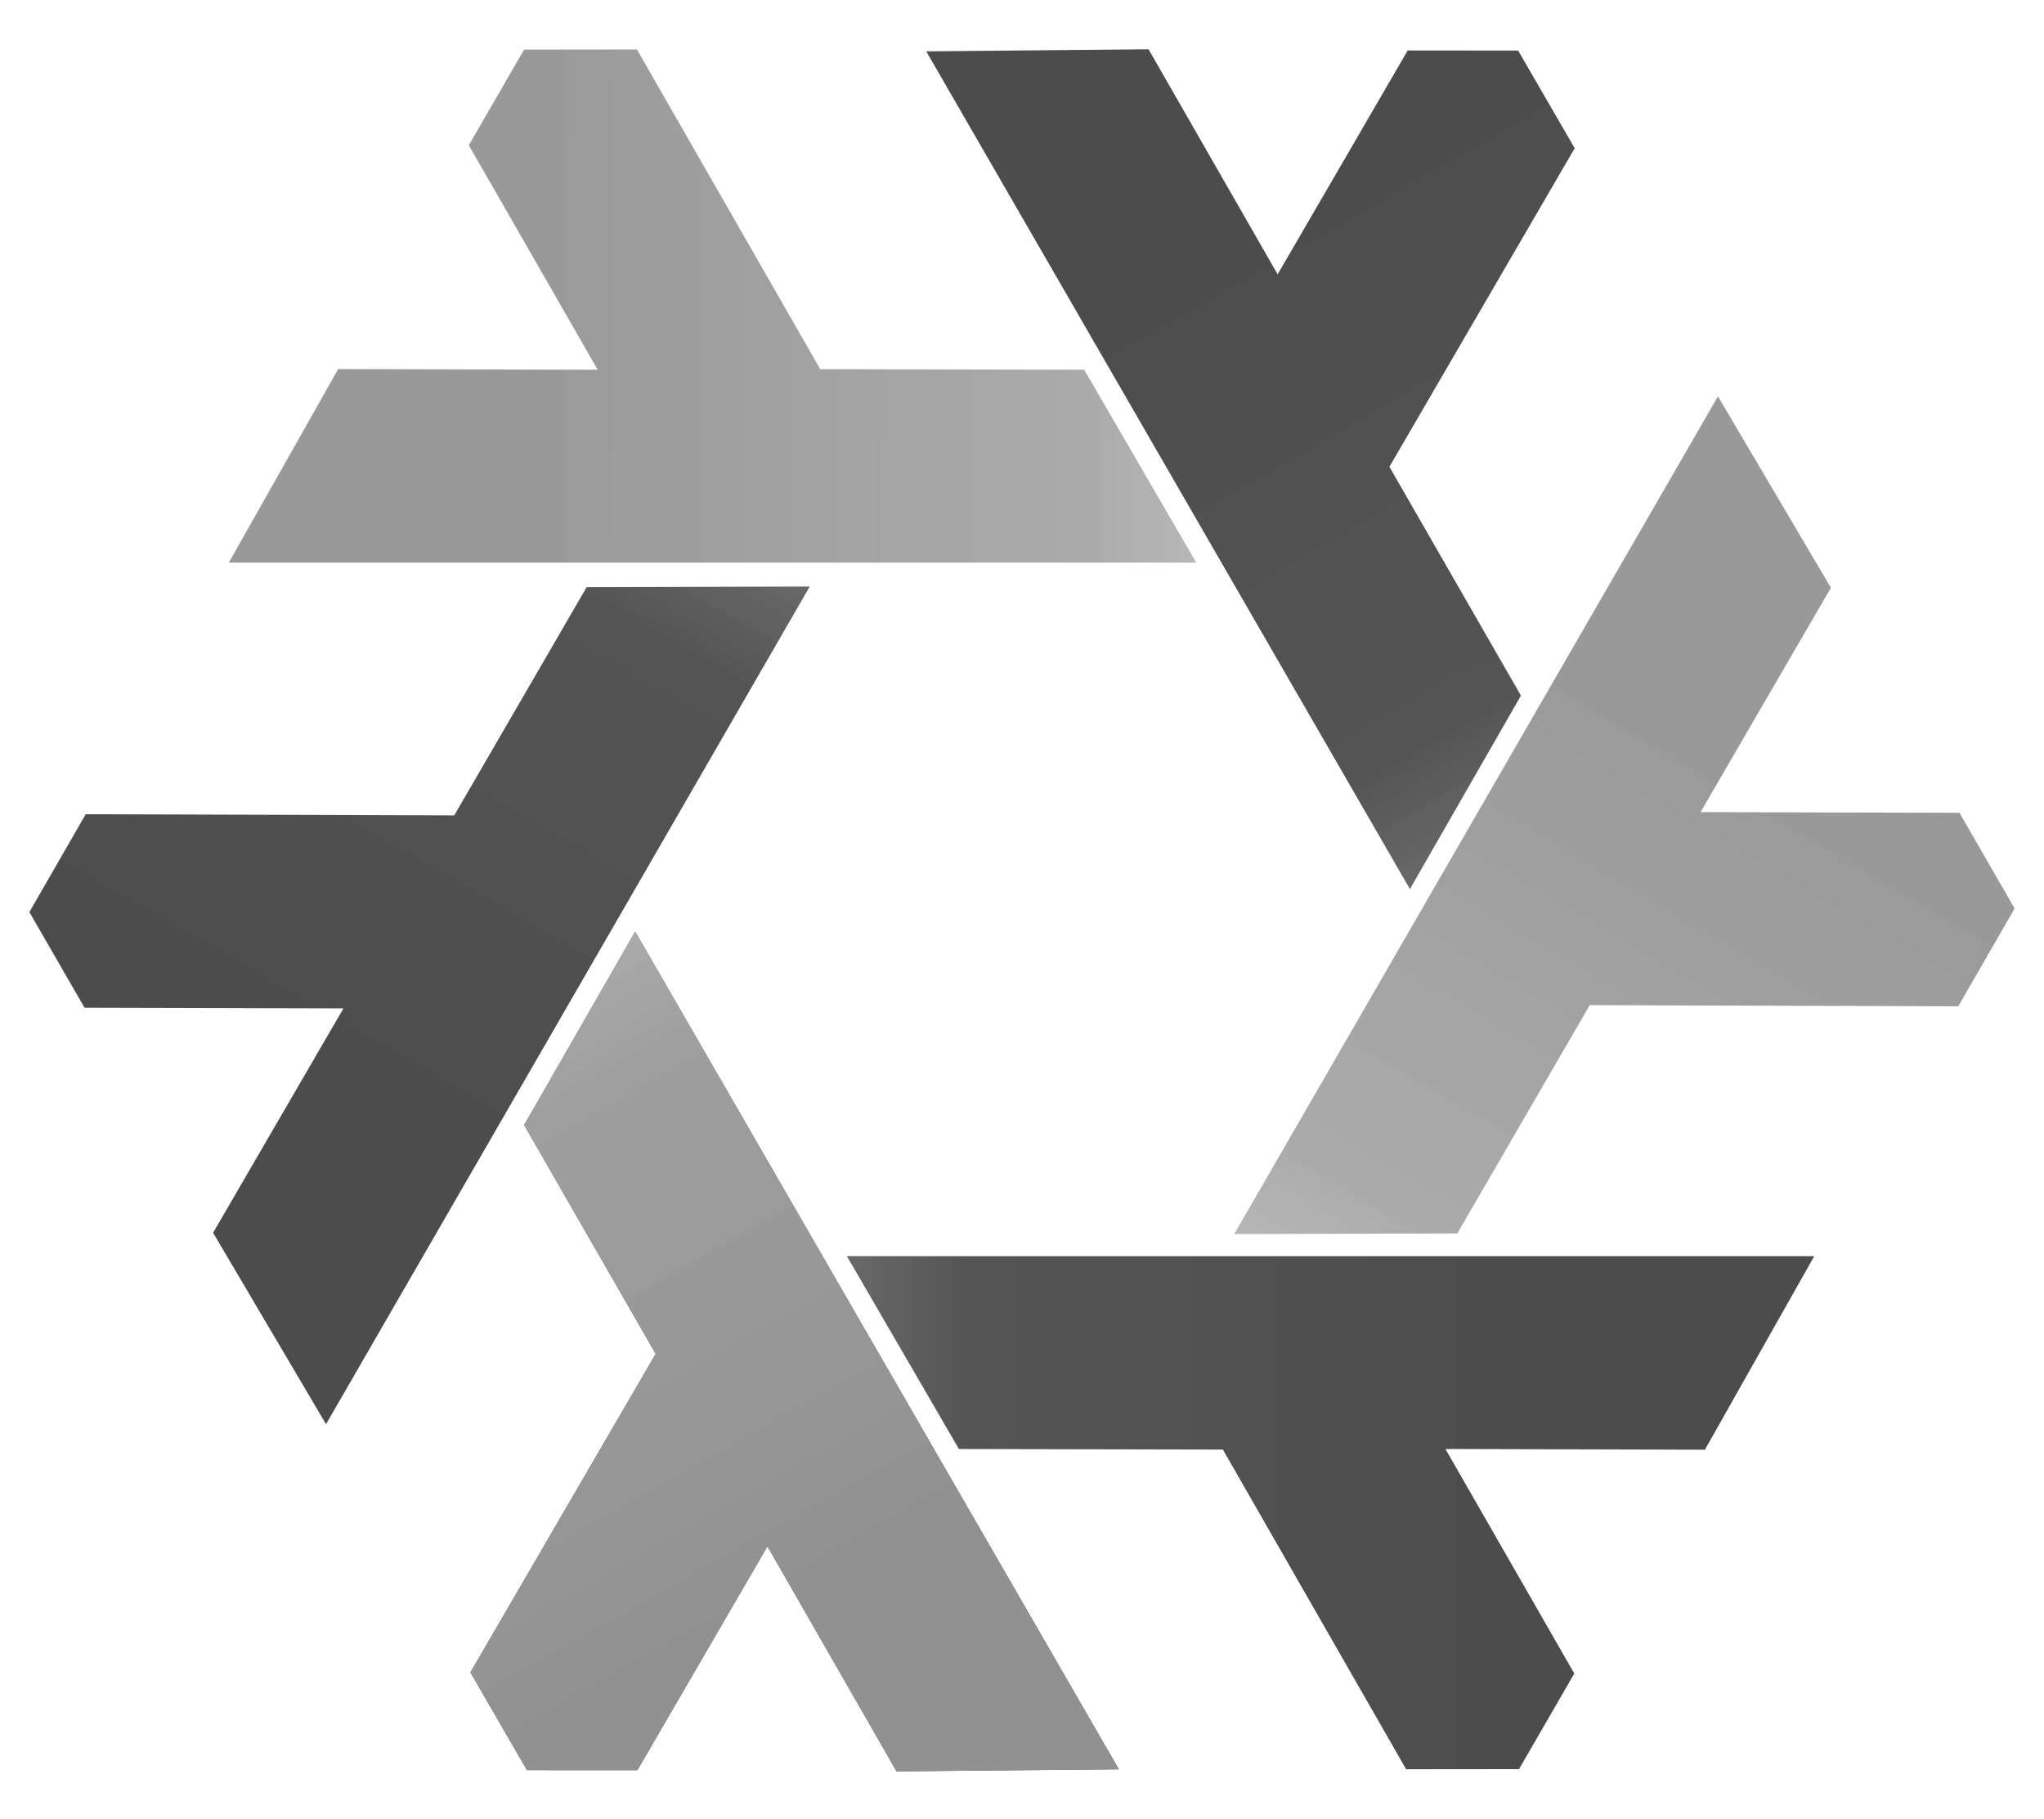
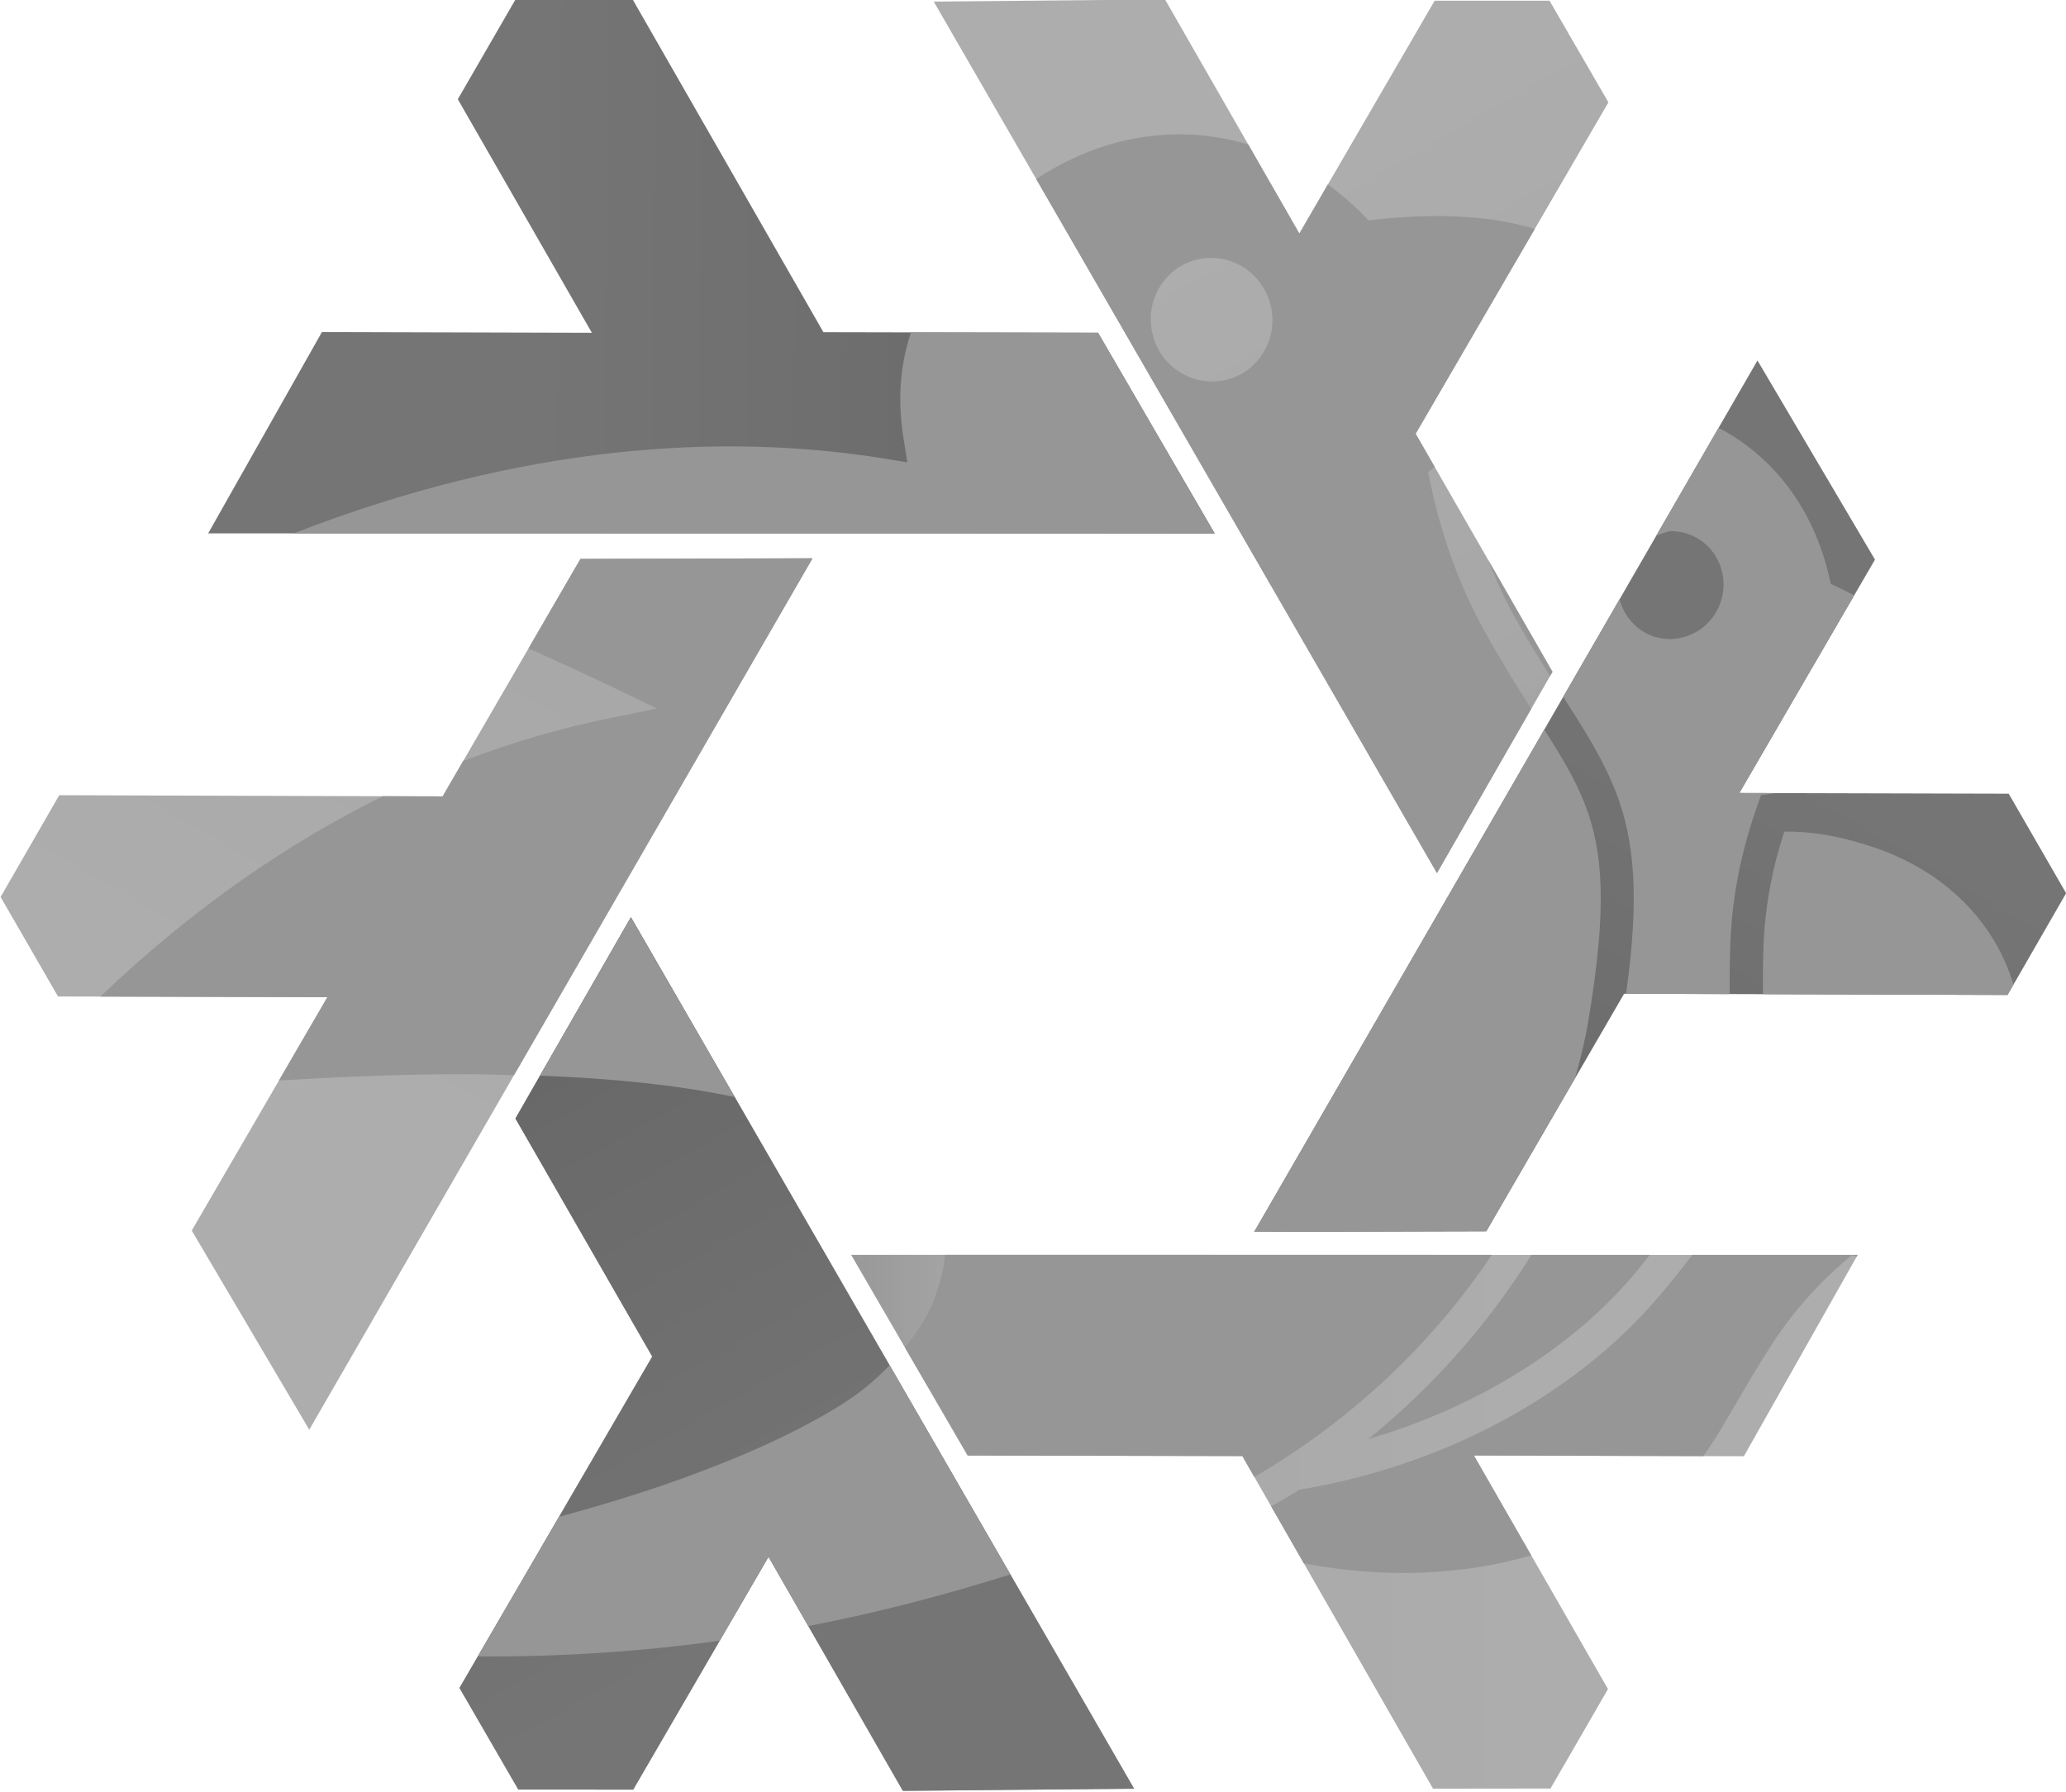
- <svg xmlns="http://www.w3.org/2000/svg" xmlns:xlink="http://www.w3.org/1999/xlink" width="145.748mm" height="129.696mm" viewBox="0 0 516.429 459.554" id="svg2" version="1.1">
+ <svg xmlns="http://www.w3.org/2000/svg" xmlns:xlink="http://www.w3.org/1999/xlink" width="141.592mm" height="122.806mm" viewBox="0 0 501.704 435.14" id="svg2" version="1.1">
  <defs id="defs4">
    <linearGradient xlink:href="#linearGradient4706" gradientUnits="userSpaceOnUse" gradientTransform="translate(70.65034,-1055.151)" x1="200.597" y1="351.411" x2="290.087" y2="506.188" id="linearGradient6415" />
    <linearGradient id="linearGradient4706">
      <stop style="stop-color:#929292;stop-opacity:1" offset="0" id="stop5564-1" />
      <stop id="stop5566-1" offset="0.243" style="stop-color:#a7a7a7;stop-opacity:1" />
      <stop style="stop-color:#adadad;stop-opacity:1" offset="1" id="stop5568-1" />
    </linearGradient>
    <linearGradient xlink:href="#linearGradient4789" gradientUnits="userSpaceOnUse" gradientTransform="translate(864.6959,-1491.341)" x1="-584.199" y1="782.336" x2="-496.297" y2="937.714" id="linearGradient3722" />
    <linearGradient id="linearGradient4789">
      <stop style="stop-color:#5c5c5c;stop-opacity:1" offset="0" id="stop5055-1" />
      <stop id="stop5057-1" offset="0.232" style="stop-color:#696969;stop-opacity:1" />
      <stop style="stop-color:#757575;stop-opacity:1" offset="1" id="stop5059-1" />
    </linearGradient>
-     <clipPath clipPathUnits="userSpaceOnUse" id="clipPath95">
-       <use x="0" y="0" xlink:href="#layer3" id="use96" transform="translate(-0.03939325,-16.76041)" />
-     </clipPath>
-     <clipPath clipPathUnits="userSpaceOnUse" id="clipPath97">
-       <use x="0" y="0" xlink:href="#layer3" id="use98" transform="translate(-0.03939325,-16.76041)" />
-     </clipPath>
-     <clipPath clipPathUnits="userSpaceOnUse" id="clipPath99">
-       <use x="0" y="0" xlink:href="#layer3" id="use100" transform="translate(-0.03939325,-16.76041)" />
-     </clipPath>
-     <filter style="color-interpolation-filters:sRGB" id="filter408" x="0" y="0" width="1" height="1">
-       <feColorMatrix values="1.176 -0 -0 0 -0.109 -0 1.176 -0 0 -0.109 -0 -0 1.176 0 -0.109 0 0 0 1 0 " id="feColorMatrix408" />
-     </filter>
-     <filter style="color-interpolation-filters:sRGB" id="filter409" x="0" y="0" width="1" height="1">
-       <feColorMatrix values="1.176 -0 -0 0 -0.109 -0 1.176 -0 0 -0.109 -0 -0 1.176 0 -0.109 0 0 0 1 0 " id="feColorMatrix409" />
-     </filter>
-     <filter style="color-interpolation-filters:sRGB" id="filter410" x="0" y="0" width="1" height="1">
-       <feColorMatrix values="1.176 -0 -0 0 -0.109 -0 1.176 -0 0 -0.109 -0 -0 1.176 0 -0.109 0 0 0 1 0 " id="feColorMatrix410" />
-     </filter>
-     <filter style="color-interpolation-filters:sRGB" id="filter411" x="0" y="0" width="1" height="1">
-       <feColorMatrix values="1.176 -0 -0 0 -0.109 -0 1.176 -0 0 -0.109 -0 -0 1.176 0 -0.109 0 0 0 1 0 " id="feColorMatrix411" />
-     </filter>
-     <filter style="color-interpolation-filters:sRGB" id="filter412" x="0" y="0" width="1" height="1">
-       <feColorMatrix values="1.176 -0 -0 0 -0.109 -0 1.176 -0 0 -0.109 -0 -0 1.176 0 -0.109 0 0 0 1 0 " id="feColorMatrix412" />
-     </filter>
-     <filter style="color-interpolation-filters:sRGB" id="filter413" x="0" y="0" width="1" height="1">
-       <feColorMatrix values="1.176 -0 -0 0 -0.109 -0 1.176 -0 0 -0.109 -0 -0 1.176 0 -0.109 0 0 0 1 0 " id="feColorMatrix413" />
-     </filter>
-     <filter style="color-interpolation-filters:sRGB" id="filter414" x="0" y="0" width="1" height="1">
-       <feColorMatrix values="1.176 -0 -0 0 -0.109 -0 1.176 -0 0 -0.109 -0 -0 1.176 0 -0.109 0 0 0 1 0 " id="feColorMatrix414" />
-     </filter>
-     <filter style="color-interpolation-filters:sRGB" id="filter415" x="0" y="0" width="1" height="1">
-       <feColorMatrix values="1.176 -0 -0 0 -0.109 -0 1.176 -0 0 -0.109 -0 -0 1.176 0 -0.109 0 0 0 1 0 " id="feColorMatrix415" />
-     </filter>
-     <filter style="color-interpolation-filters:sRGB" id="filter416" x="0" y="0" width="1" height="1">
-       <feColorMatrix values="1.176 -0 -0 0 -0.109 -0 1.176 -0 0 -0.109 -0 -0 1.176 0 -0.109 0 0 0 1 0 " id="feColorMatrix416" />
-     </filter>
-     <filter style="color-interpolation-filters:sRGB" id="filter417" x="0" y="0" width="1" height="1">
-       <feColorMatrix values="1.176 -0 -0 0 -0.109 -0 1.176 -0 0 -0.109 -0 -0 1.176 0 -0.109 0 0 0 1 0 " id="feColorMatrix417" />
-     </filter>
  </defs>
-   <g id="g437" transform="translate(7.273128,12.58618)">
-     <g id="layer3" style="display:inline;opacity:1;mix-blend-mode:exclusion" transform="translate(-156.3387,933.1905)">
-       <path id="path3336-6" d="m 309.549,-710.388 122.197,211.675 -56.157,0.527 -32.624,-56.869 -32.856,56.565 -27.902,-0.011 -14.291,-24.69 46.81,-80.49 -33.229,-57.826 z" style="opacity:1;fill:url(#linearGradient6415);fill-opacity:1;fill-rule:evenodd;stroke:none;stroke-width:3;stroke-linecap:butt;stroke-linejoin:round;stroke-miterlimit:4;stroke-dasharray:none;stroke-opacity:1;filter:url(#filter411)" />
-       <use height="100%" width="100%" transform="rotate(60,407.1116,-715.7872)" id="use3439-6" xlink:href="#path3336-6" y="0" x="0" style="filter:url(#filter412)" />
-       <use height="100%" width="100%" transform="rotate(-60,407.3118,-715.7002)" id="use3445-0" xlink:href="#path3336-6" y="0" x="0" style="filter:url(#filter413)" />
-       <use height="100%" width="100%" transform="rotate(180,407.4187,-715.7565)" id="use3449-5" xlink:href="#path3336-6" y="0" x="0" style="filter:url(#filter414)" />
-       <path style="color:#000000;clip-rule:nonzero;display:inline;overflow:visible;visibility:visible;opacity:1;isolation:auto;mix-blend-mode:normal;color-interpolation:sRGB;color-interpolation-filters:linearRGB;solid-color:#000000;solid-opacity:1;fill:url(#linearGradient3722);fill-opacity:1;fill-rule:evenodd;stroke:none;stroke-width:3;stroke-linecap:butt;stroke-linejoin:round;stroke-miterlimit:4;stroke-dasharray:none;stroke-dashoffset:0;stroke-opacity:1;filter:url(#filter415);color-rendering:auto;image-rendering:auto;shape-rendering:auto;text-rendering:auto;enable-background:accumulate" d="m 309.549,-710.388 122.197,211.675 -56.157,0.527 -32.624,-56.869 -32.856,56.565 -27.902,-0.011 -14.291,-24.69 46.81,-80.49 -33.229,-57.826 z" id="path4260-0" />
-       <use height="100%" width="100%" transform="rotate(120,407.3392,-716.0836)" id="use4354-5" xlink:href="#path4260-0" y="0" x="0" style="display:inline;filter:url(#filter416)" />
-       <use height="100%" width="100%" transform="rotate(-120,407.2882,-715.87)" id="use4362-2" xlink:href="#path4260-0" y="0" x="0" style="display:inline;filter:url(#filter417)" />
+   <g id="g437" style="display:inline;opacity:1">
+     <g id="layer3" style="display:inline;opacity:1;mix-blend-mode:normal" transform="translate(-156.3387,933.1905)">
+       <path id="path3336-6" d="m 309.549,-710.388 122.197,211.675 -56.157,0.527 -32.624,-56.869 -32.856,56.565 -27.902,-0.011 -14.291,-24.69 46.81,-80.49 -33.229,-57.826 z" style="opacity:1;fill:url(#linearGradient6415);fill-opacity:1;fill-rule:evenodd;stroke:none;stroke-width:3;stroke-linecap:butt;stroke-linejoin:round;stroke-miterlimit:4;stroke-dasharray:none;stroke-opacity:1" />
+       <use height="100%" width="100%" transform="rotate(60,407.1116,-715.7872)" id="use3439-6" xlink:href="#path3336-6" y="0" x="0" />
+       <use height="100%" width="100%" transform="rotate(-60,407.3118,-715.7002)" id="use3445-0" xlink:href="#path3336-6" y="0" x="0" />
+       <use height="100%" width="100%" transform="rotate(180,407.4187,-715.7565)" id="use3449-5" xlink:href="#path3336-6" y="0" x="0" />
+       <path style="color:#000000;clip-rule:nonzero;display:inline;overflow:visible;visibility:visible;opacity:1;isolation:auto;mix-blend-mode:normal;color-interpolation:sRGB;color-interpolation-filters:linearRGB;solid-color:#000000;solid-opacity:1;fill:url(#linearGradient3722);fill-opacity:1;fill-rule:evenodd;stroke:none;stroke-width:3;stroke-linecap:butt;stroke-linejoin:round;stroke-miterlimit:4;stroke-dasharray:none;stroke-dashoffset:0;stroke-opacity:1;color-rendering:auto;image-rendering:auto;shape-rendering:auto;text-rendering:auto;enable-background:accumulate" d="m 309.549,-710.388 122.197,211.675 -56.157,0.527 -32.624,-56.869 -32.856,56.565 -27.902,-0.011 -14.291,-24.69 46.81,-80.49 -33.229,-57.826 z" id="path4260-0" />
+       <use height="100%" width="100%" transform="rotate(120,407.3392,-716.0836)" id="use4354-5" xlink:href="#path4260-0" y="0" x="0" style="display:inline" />
+       <use height="100%" width="100%" transform="rotate(-120,407.2882,-715.87)" id="use4362-2" xlink:href="#path4260-0" y="0" x="0" style="display:inline" />
    </g>
-     <g id="layer1" style="display:inline;mix-blend-mode:exclusion" transform="translate(0.03939325,16.76041)">
-       <path d="m 392.95,81.031 a 65.819,65.819 0 0 0 -15.975,1.689 l -1.068,0.283 a 281.995,281.995 0 0 1 -20.116,17.937 c 2.343,10.32 5.808,21.064 11.943,32.07 10.657,19.092 19.44,29.291 24.595,42.542 5.154,13.251 6.048,28.834 1.264,57.232 -5.928,35.198 -27.352,72.488 -61.34,100.003 26.371,-7.693 48.852,-21.881 63.748,-39.077 16.051,-18.558 21.413,-29.052 23.298,-39.633 1.874,-10.57 0.109,-22.165 0.872,-41.845 0.469,-12.673 3.171,-23.756 6.604,-33.509 l 0.828,-2.343 2.463,-0.327 c 21.979,-2.844 41.845,-8.456 52.121,-15.082 -3.302,-14.831 -17.316,-26.349 -35.873,-35.089 l -1.765,-0.839 -0.447,-1.907 C 438.216,97.856 418.482,81.565 392.95,81.031 Z m 12.771,31.22 a 12.88,13.131 17.73 0 1 3.868,0.599 12.88,13.131 17.73 0 1 8.282,16.422 12.88,13.131 17.73 0 1 -16.28,8.587 12.88,13.131 17.73 0 1 -8.271,-16.422 12.88,13.131 17.73 0 1 12.401,-9.186 z" fill="#b2b2b2" id="path3" style="display:inline;opacity:1;mix-blend-mode:exclusion;stroke-width:10.897;filter:url(#filter410)" clip-path="url(#clipPath95)" transform="translate(-3.2496462e-6)" />
-       <path d="m 286.757,15.867 c -15.953,-0.087 -32.321,6.277 -46.378,19.942 -18.471,17.926 -24.202,34.064 -20.966,54.213 l 0.883,5.525 -5.514,-0.904 c -40.581,-6.571 -90.795,-3.247 -147.928,19.865 16.803,7.192 47.62,19.212 81.837,35.634 l 10.843,5.22 -11.791,2.397 C 102.574,166.911 48.972,193.359 0.011,251.07 21.914,249.37 66.679,244.096 113.363,244.172 c 25.946,0.043 51.522,1.842 72.357,7.247 20.835,5.394 39.774,17.762 42.433,26.818 2.659,9.056 1.155,13.828 -1.471,20.922 -2.626,7.094 -10.712,17.839 -21.903,24.954 -11.191,7.116 -25.358,13.316 -40.101,18.59 -29.477,10.559 -60.849,17.305 -74.7,18.59 -2.942,0.272 -4.13,1.329 -5.263,3.389 -1.133,2.07 -1.754,5.296 -1.853,8.685 -0.109,4.522 0.588,6.887 1.853,8.674 1.264,1.787 3.269,2.506 5.34,2.648 87.035,5.884 152.124,-16.019 199.384,-34.762 54.377,-24.933 88.735,-74.155 96.189,-118.473 4.686,-27.777 3.672,-41.387 -0.828,-52.971 -4.511,-11.595 -13.153,-21.892 -24.115,-41.54 -7.04,-12.641 -10.973,-25.031 -13.403,-36.571 l -0.523,-2.43 1.94,-1.558 C 368.845,80.247 385.245,62.604 391.195,49.778 378.991,36.778 357.861,34.032 334.236,36.56 l -1.94,0.196 -1.362,-1.384 C 318.348,22.547 302.711,15.976 286.757,15.867 Z m 7.083,30.011 c 6.92,-0.109 13.033,4.697 14.689,11.551 1.961,8.064 -2.888,16.171 -10.81,18.089 A 14.896,14.896 0 0 1 279.849,64.37 c -1.961,-8.064 2.877,-16.171 10.799,-18.089 a 14.493,14.493 0 0 1 3.182,-0.403 z" fill="#ececec" id="path2" style="display:inline;opacity:1;mix-blend-mode:exclusion;stroke-width:10.897;filter:url(#filter409)" clip-path="url(#clipPath97)" transform="translate(-3.2496462e-6)" />
-       <path d="m 433.378,185.273 h -0.12 a 100.591,100.591 0 0 0 -5.034,27.232 c -0.719,19.037 1.21,30.621 -0.981,42.956 -2.179,12.336 -8.663,24.475 -25.151,43.512 -19.615,22.666 -50.693,40.189 -86.61,46.117 -6.68,4.272 -13.73,8.173 -21.151,11.66 27.951,10.516 57.177,11.093 80.344,3.487 40.821,-13.393 37.66,-23.015 55.957,-51.042 a 93.715,93.715 0 0 1 19.092,-21.108 c 19.037,8.304 37.78,13.621 49.473,12.314 6.277,-14.569 -0.163,-31.449 -10.854,-47.402 8.772,-27.243 -4.533,-54.518 -33.999,-64.162 -7.693,-2.517 -14.602,-3.705 -20.966,-3.574 z m 22.121,39.992 a 11.137,11.333 48.68 0 1 8.532,3.727 11.137,11.333 48.68 0 1 -1.166,15.855 11.137,11.333 48.68 0 1 -15.866,-0.872 11.137,11.333 48.68 0 1 1.166,-15.855 11.137,11.333 48.68 0 1 7.323,-2.855 z M 272.831,346.485 c 0.327,0.196 0.687,0.371 1.024,0.567 l 1.057,-0.403 z" fill="#787878" id="path1" style="display:inline;opacity:1;mix-blend-mode:exclusion;stroke-width:10.897;filter:url(#filter408)" clip-path="url(#clipPath99)" transform="translate(-3.2496462e-6)" />
+     <g id="layer1-2" style="display:inline;opacity:1;mix-blend-mode:normal" transform="translate(0.03649185,16.75725)">
+       <path d="m 371.857,288.059 c -10.172,16.262 -23.412,31.621 -39.604,44.729 26.371,-7.693 48.852,-21.883 63.748,-39.078 1.808,-2.091 3.025,-3.751 4.572,-5.649 z" style="display:inline;opacity:1;mix-blend-mode:normal;fill:#969696;fill-opacity:1;stroke-width:10.897" id="path41" />
+       <path d="m 379.571,152.499 c 5.249,8.212 9.698,15.19 12.757,23.055 4.632,11.909 5.782,25.789 2.503,49.076 l 25.159,0.079 c -0.019,-3.804 0.003,-7.879 0.181,-12.475 0.469,-12.673 3.17,-23.757 6.603,-33.51 l 0.828,-2.342 2.463,-0.328 c 0.358,-0.046 0.685,-0.124 1.042,-0.172 l -8.765,-0.022 27.887,-47.994 c -1.298,-0.665 -2.566,-1.346 -3.915,-1.981 l -1.765,-0.839 -0.447,-1.908 C 440.281,106.723 430.596,94.136 417.302,87.154 l -15.183,26.296 a 12.88,13.131 17.73 0 1 3.602,-1.198 12.88,13.131 17.73 0 1 3.869,0.599 12.88,13.131 17.73 0 1 8.282,16.423 12.88,13.131 17.73 0 1 -16.28,8.586 12.88,13.131 17.73 0 1 -8.333,-9.067 z" style="display:inline;opacity:1;mix-blend-mode:normal;fill:#969696;fill-opacity:1;stroke-width:10.897" id="path39" />
+       <path d="m 361.4,119.34 c 1.747,4.507 3.763,9.06 6.334,13.671 3.067,5.495 5.92,10.139 8.635,14.445 l 0.593,-1.033 z" style="display:inline;opacity:1;mix-blend-mode:normal;fill:#969696;fill-opacity:1;stroke-width:10.897" id="path38" />
+       <path d="m 374.981,160.449 -70.453,122.014 56.358,-0.146 21.552,-37.152 c 1.315,-4.598 2.428,-9.182 3.19,-13.709 4.686,-27.777 3.673,-41.387 -0.828,-52.971 -2.286,-5.875 -5.647,-11.442 -9.818,-18.036 z" style="display:inline;opacity:1;mix-blend-mode:normal;fill:#969696;fill-opacity:1;stroke-width:10.897" id="path62" />
+       <path d="m 71.28,112.8 223.643,0.011 -28.306,-48.735 -45.432,-0.092 c -2.741,8.206 -3.275,16.683 -1.772,26.038 l 0.883,5.524 -5.513,-0.905 C 175.257,88.241 126.575,91.285 71.28,112.8 Z" style="display:inline;opacity:1;mix-blend-mode:normal;fill:#969696;fill-opacity:1;stroke-width:10.897" id="path61" />
+       <path d="m 124.782,244.403 72.495,-125.552 -56.36,0.146 -12.603,21.729 c 6.635,2.992 13.366,6.048 20.378,9.413 l 10.842,5.22 -11.79,2.397 c -11.311,2.292 -23.151,5.671 -35.314,10.351 l -4.975,8.578 -14.474,-0.046 C 70.392,187.736 47.105,203.559 24.325,225.312 L 79.463,225.457 67.708,245.686 c 14.588,-0.858 29.806,-1.54 45.656,-1.514 3.833,0.006 7.615,0.142 11.418,0.231 z" style="display:inline;opacity:1;mix-blend-mode:normal;fill:#969696;fill-opacity:1;stroke-width:10.897" id="path57" />
+       <path d="m 216.003,314.884 c -3.215,3.333 -6.995,6.54 -11.224,9.229 -11.191,7.116 -25.358,13.317 -40.102,18.591 -9.756,3.495 -19.511,6.393 -28.978,8.992 l -19.711,33.893 c 20.943,0.134 40.509,-1.29 58.751,-3.818 l 11.849,-20.396 9.661,16.838 c 17.746,-3.426 34.006,-7.802 49.076,-12.537 z" style="display:inline;opacity:1;mix-blend-mode:normal;fill:#969696;fill-opacity:1;stroke-width:10.897" id="path53" />
+       <path d="m 178.384,249.718 -25.214,-43.676 -22.086,38.487 c 16.771,0.621 32.948,2.166 47.3,5.189 z" style="display:inline;opacity:1;mix-blend-mode:normal;fill:#969696;fill-opacity:1;stroke-width:10.897" id="path52" />
+       <path d="m 304.558,341.993 c 24.256,-14.112 43.74,-33.139 57.667,-53.934 l -132.823,-0.005 c -0.212,3.738 -1.231,7.079 -2.721,11.105 -1.206,3.258 -3.679,7.304 -6.96,11.396 l 15.236,26.23 66.694,0.136 z" style="display:inline;opacity:1;mix-blend-mode:normal;fill:#969696;fill-opacity:1;stroke-width:10.897" id="path49" />
+       <path d="m 303.088,18.348 c -5.334,-1.578 -10.808,-2.443 -16.331,-2.481 -11.865,-0.065 -23.954,3.454 -35.156,10.875 l 97.31,168.563 22.892,-39.89 c -3.363,-5.3 -7.007,-11.103 -11.118,-18.472 -7.04,-12.641 -10.973,-25.03 -13.403,-36.57 l -0.524,-2.43 1.606,-1.291 -4.629,-8.055 28.931,-49.748 c -10.996,-3.365 -24.239,-3.809 -38.428,-2.291 l -1.939,0.196 -1.362,-1.384 c -2.699,-2.75 -5.562,-5.151 -8.514,-7.324 l -6.927,11.926 z m -9.258,27.53 h 0.011 c 6.92,-0.109 13.032,4.696 14.689,11.55 1.961,8.064 -2.888,16.171 -10.811,18.089 A 14.896,14.896 0 0 1 279.848,64.37 c -1.961,-8.064 2.877,-16.171 10.8,-18.089 a 14.493,14.493 0 0 1 3.182,-0.403 z" style="display:inline;opacity:1;mix-blend-mode:normal;fill:#969696;fill-opacity:1;stroke-width:10.897" id="path35" />
+       <path d="m 450.81,288.519 0.256,-0.456 -40.159,-0.002 c -2.618,3.431 -5.38,6.947 -8.815,10.913 -19.615,22.666 -50.694,40.189 -86.611,46.117 -2.213,1.415 -4.529,2.724 -6.823,4.056 l 7.932,13.841 c 19.564,3.752 38.754,2.875 55.206,-1.959 l -13.916,-24.25 55.67,0.154 c 5.183,-7.032 9.164,-15.611 17.08,-27.737 a 93.715,93.715 0 0 1 19.092,-21.108 c 0.366,0.16 0.72,0.275 1.086,0.432 z" style="display:inline;opacity:1;mix-blend-mode:normal;fill:#969696;fill-opacity:1;stroke-width:10.897" id="path47" />
+       <path d="m 488.916,222.395 c -4.554,-15.095 -16.508,-27.647 -34.572,-33.56 -7.693,-2.517 -14.602,-3.705 -20.966,-3.574 v 0.011 h -0.121 a 100.591,100.591 0 0 0 -5.034,27.231 c -0.169,4.474 -0.175,8.472 -0.139,12.23 l 59.377,0.187 z" style="display:inline;opacity:1;mix-blend-mode:normal;fill:#969696;fill-opacity:1;stroke-width:10.897" id="path45" />
    </g>
  </g>
</svg>
